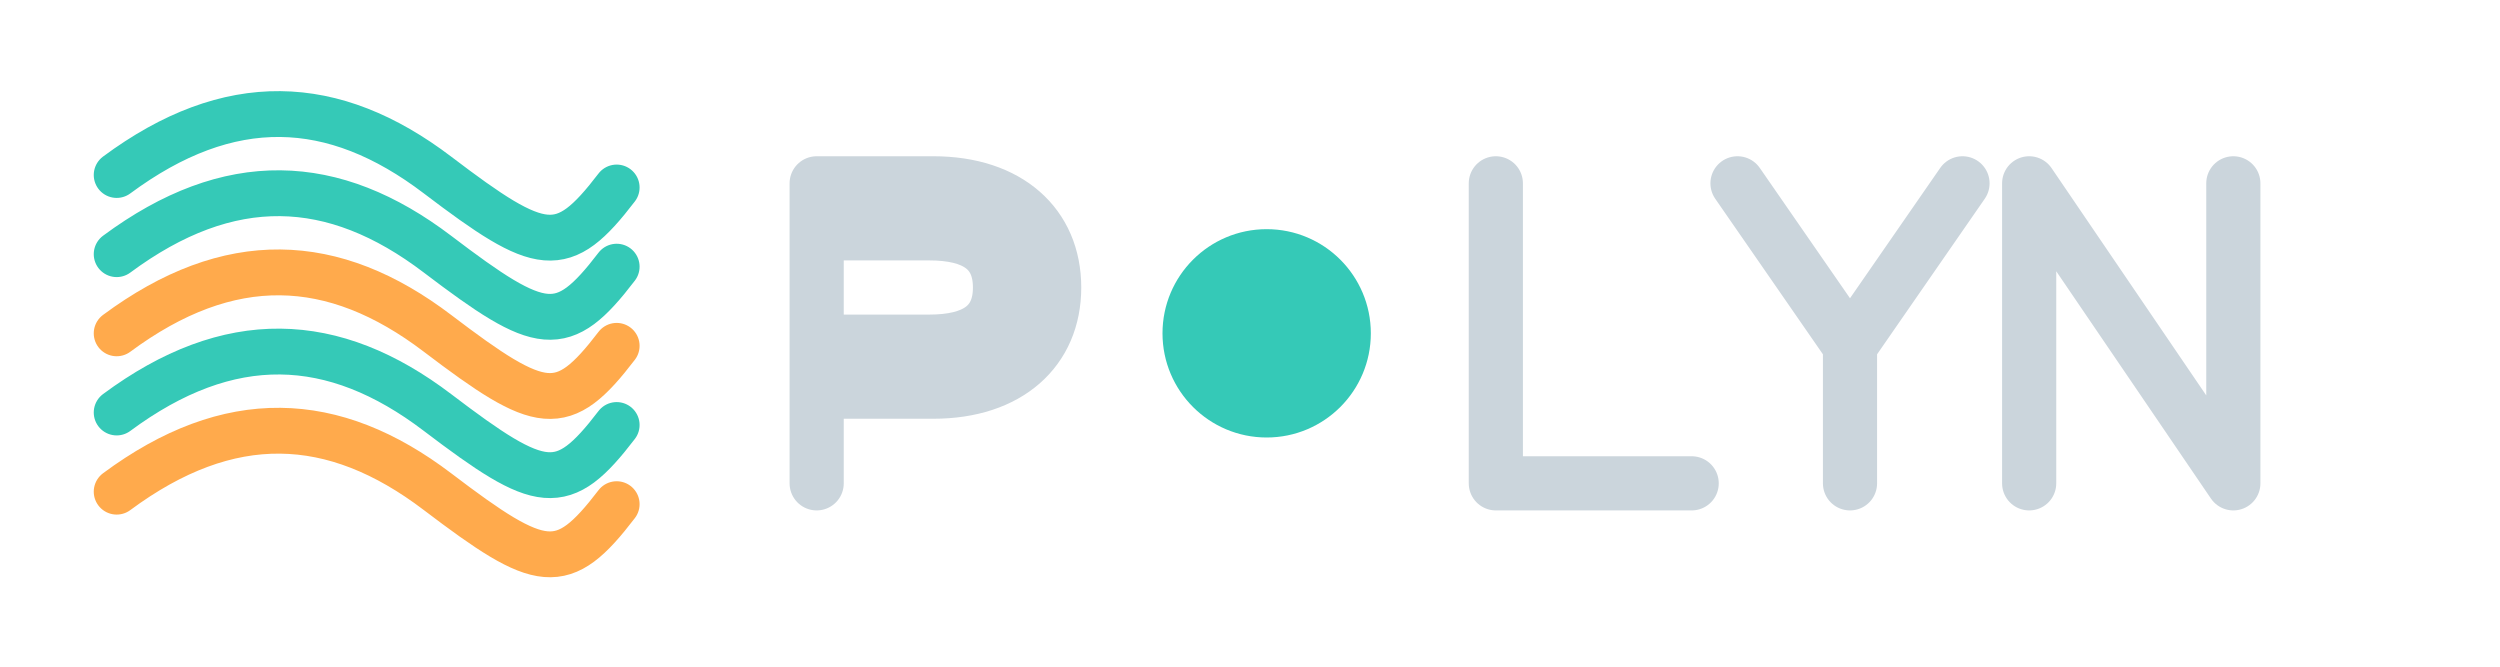
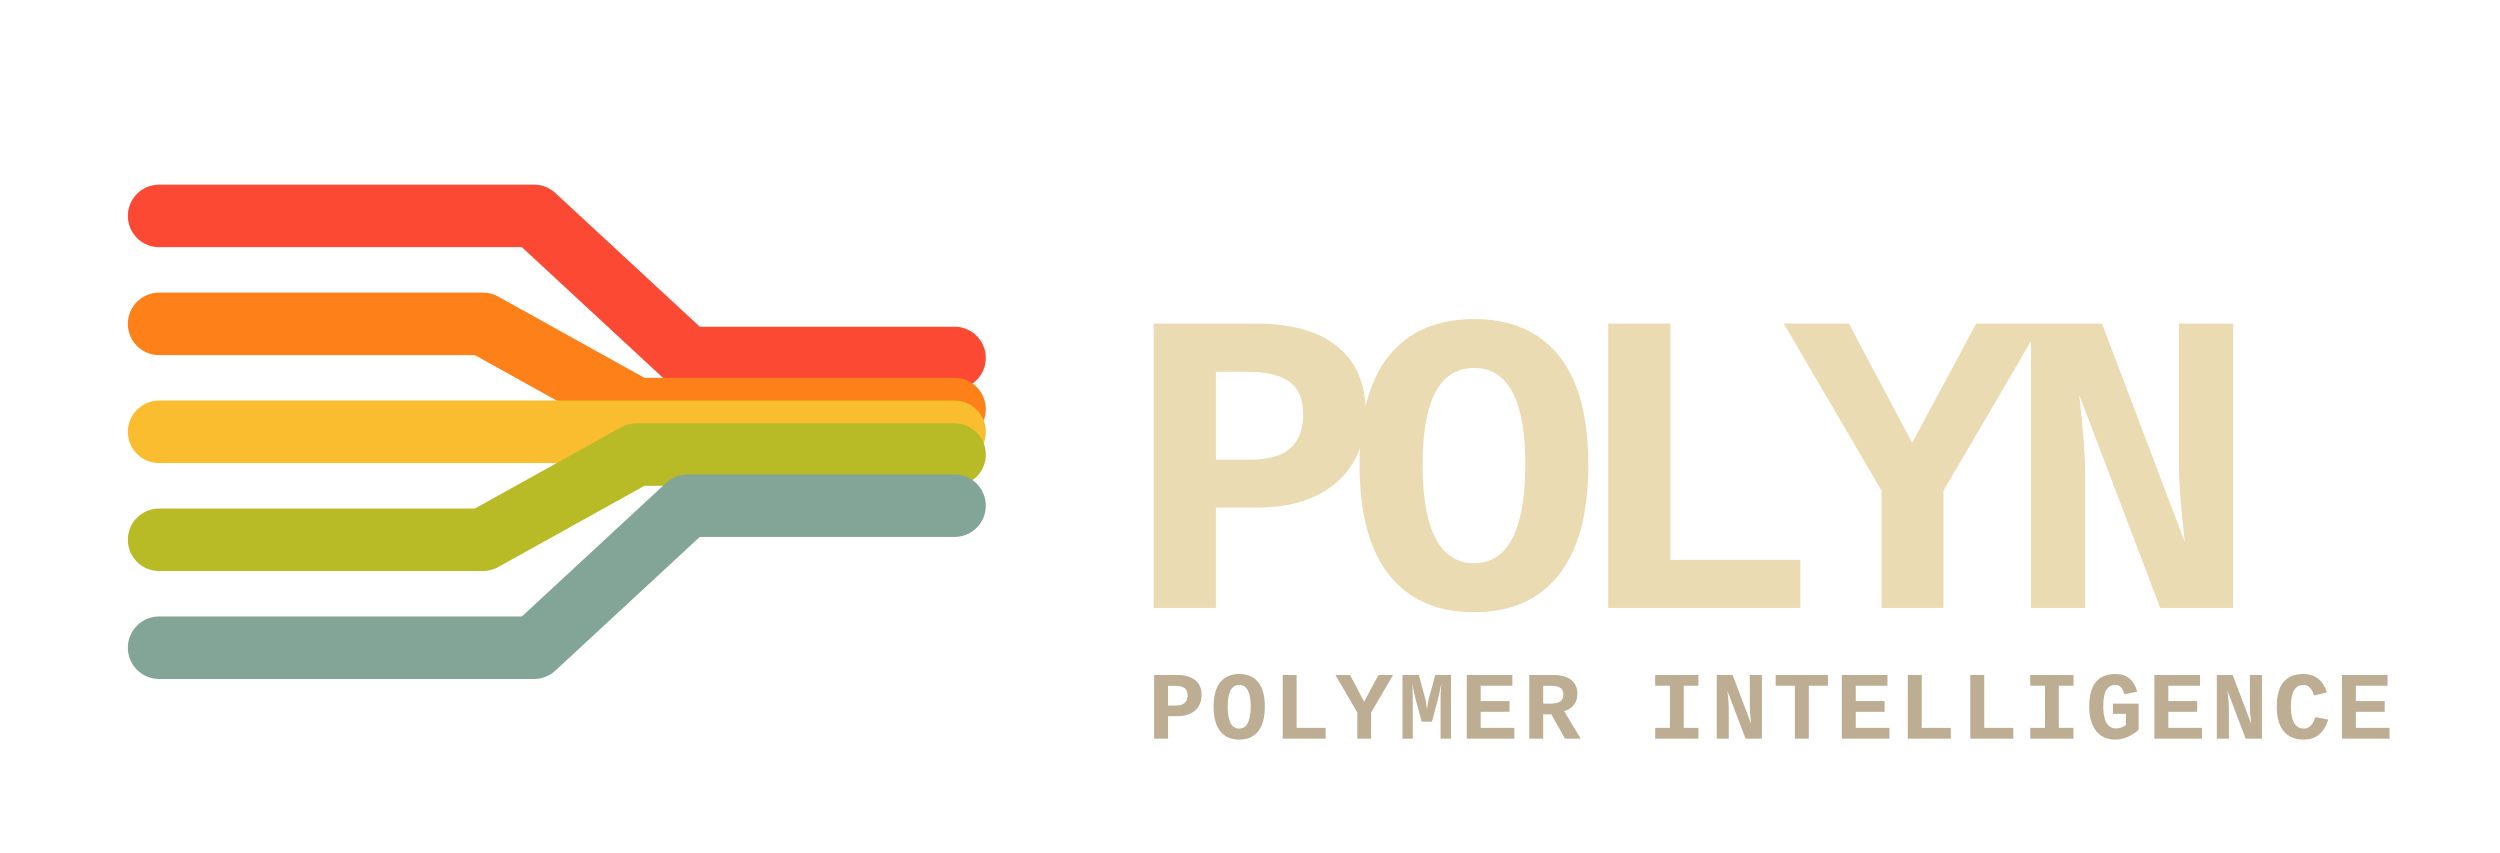
- <svg xmlns="http://www.w3.org/2000/svg" viewBox="0 0 600 160" role="img" aria-labelledby="title desc">
-   <path d="M28 42C55 22 80 23 105 42s30 20 43 3M28 61c27-20 52-19 77 0s30 20 43 3M28 99c27-20 52-19 77 0s30 20 43 3" fill="none" stroke="#35C9B7" stroke-width="11" stroke-linecap="round" />
-   <path d="M28 80c27-20 52-19 77 0s30 20 43 3M28 118c27-20 52-19 77 0s30 20 43 3" fill="none" stroke="#FFAA4C" stroke-width="11" stroke-linecap="round" />
-   <path d="M196 116V44h28c18 0 29 10 29 25s-11 25-29 25h-28m0-12h27c11 0 17-4 17-13s-6-13-17-13h-27M359 44v72h47M417 44l27 39v33m27-72-27 39M487 116V44l49 72V44" fill="none" stroke="#CBD5DC" stroke-width="13" stroke-linecap="round" stroke-linejoin="round" />
-   <path d="M304 55a25 25 0 1 1 0 50 25 25 0 1 1 0-50Z" fill="#35C9B7" />
+ <svg xmlns="http://www.w3.org/2000/svg" viewBox="0 0 440 150" role="img" aria-labelledby="title desc">
+   <g fill="none" stroke-width="11" stroke-linecap="round" stroke-linejoin="round">
+     <path id="flow-red" d="M28 38h66l27 25h47" stroke="#fb4934" />
+     <path id="flow-orange" d="M28 57h57l27 15h56" stroke="#fe8019" />
+     <path id="flow-yellow" d="M28 76h140" stroke="#fabd2f" />
+     <path id="flow-green" d="M28 95h57l27-15h56" stroke="#b8bb26" />
+     <path id="flow-blue" d="M28 114h66l27-25h47" stroke="#83a598" />
+   </g>
+   <text id="polyn-wordmark" x="198" y="107" fill="#ebdbb2" font-family="ui-monospace, Cascadia Mono, Liberation Mono, monospace" font-size="76" font-weight="900" letter-spacing="-7">POLYN</text>
+   <text id="polyn-tagline" x="202" y="130" fill="#bdae93" font-family="ui-monospace, Cascadia Mono, Liberation Mono, monospace" font-size="17" font-weight="800" letter-spacing=".8">POLYMER INTELLIGENCE</text>
</svg>
